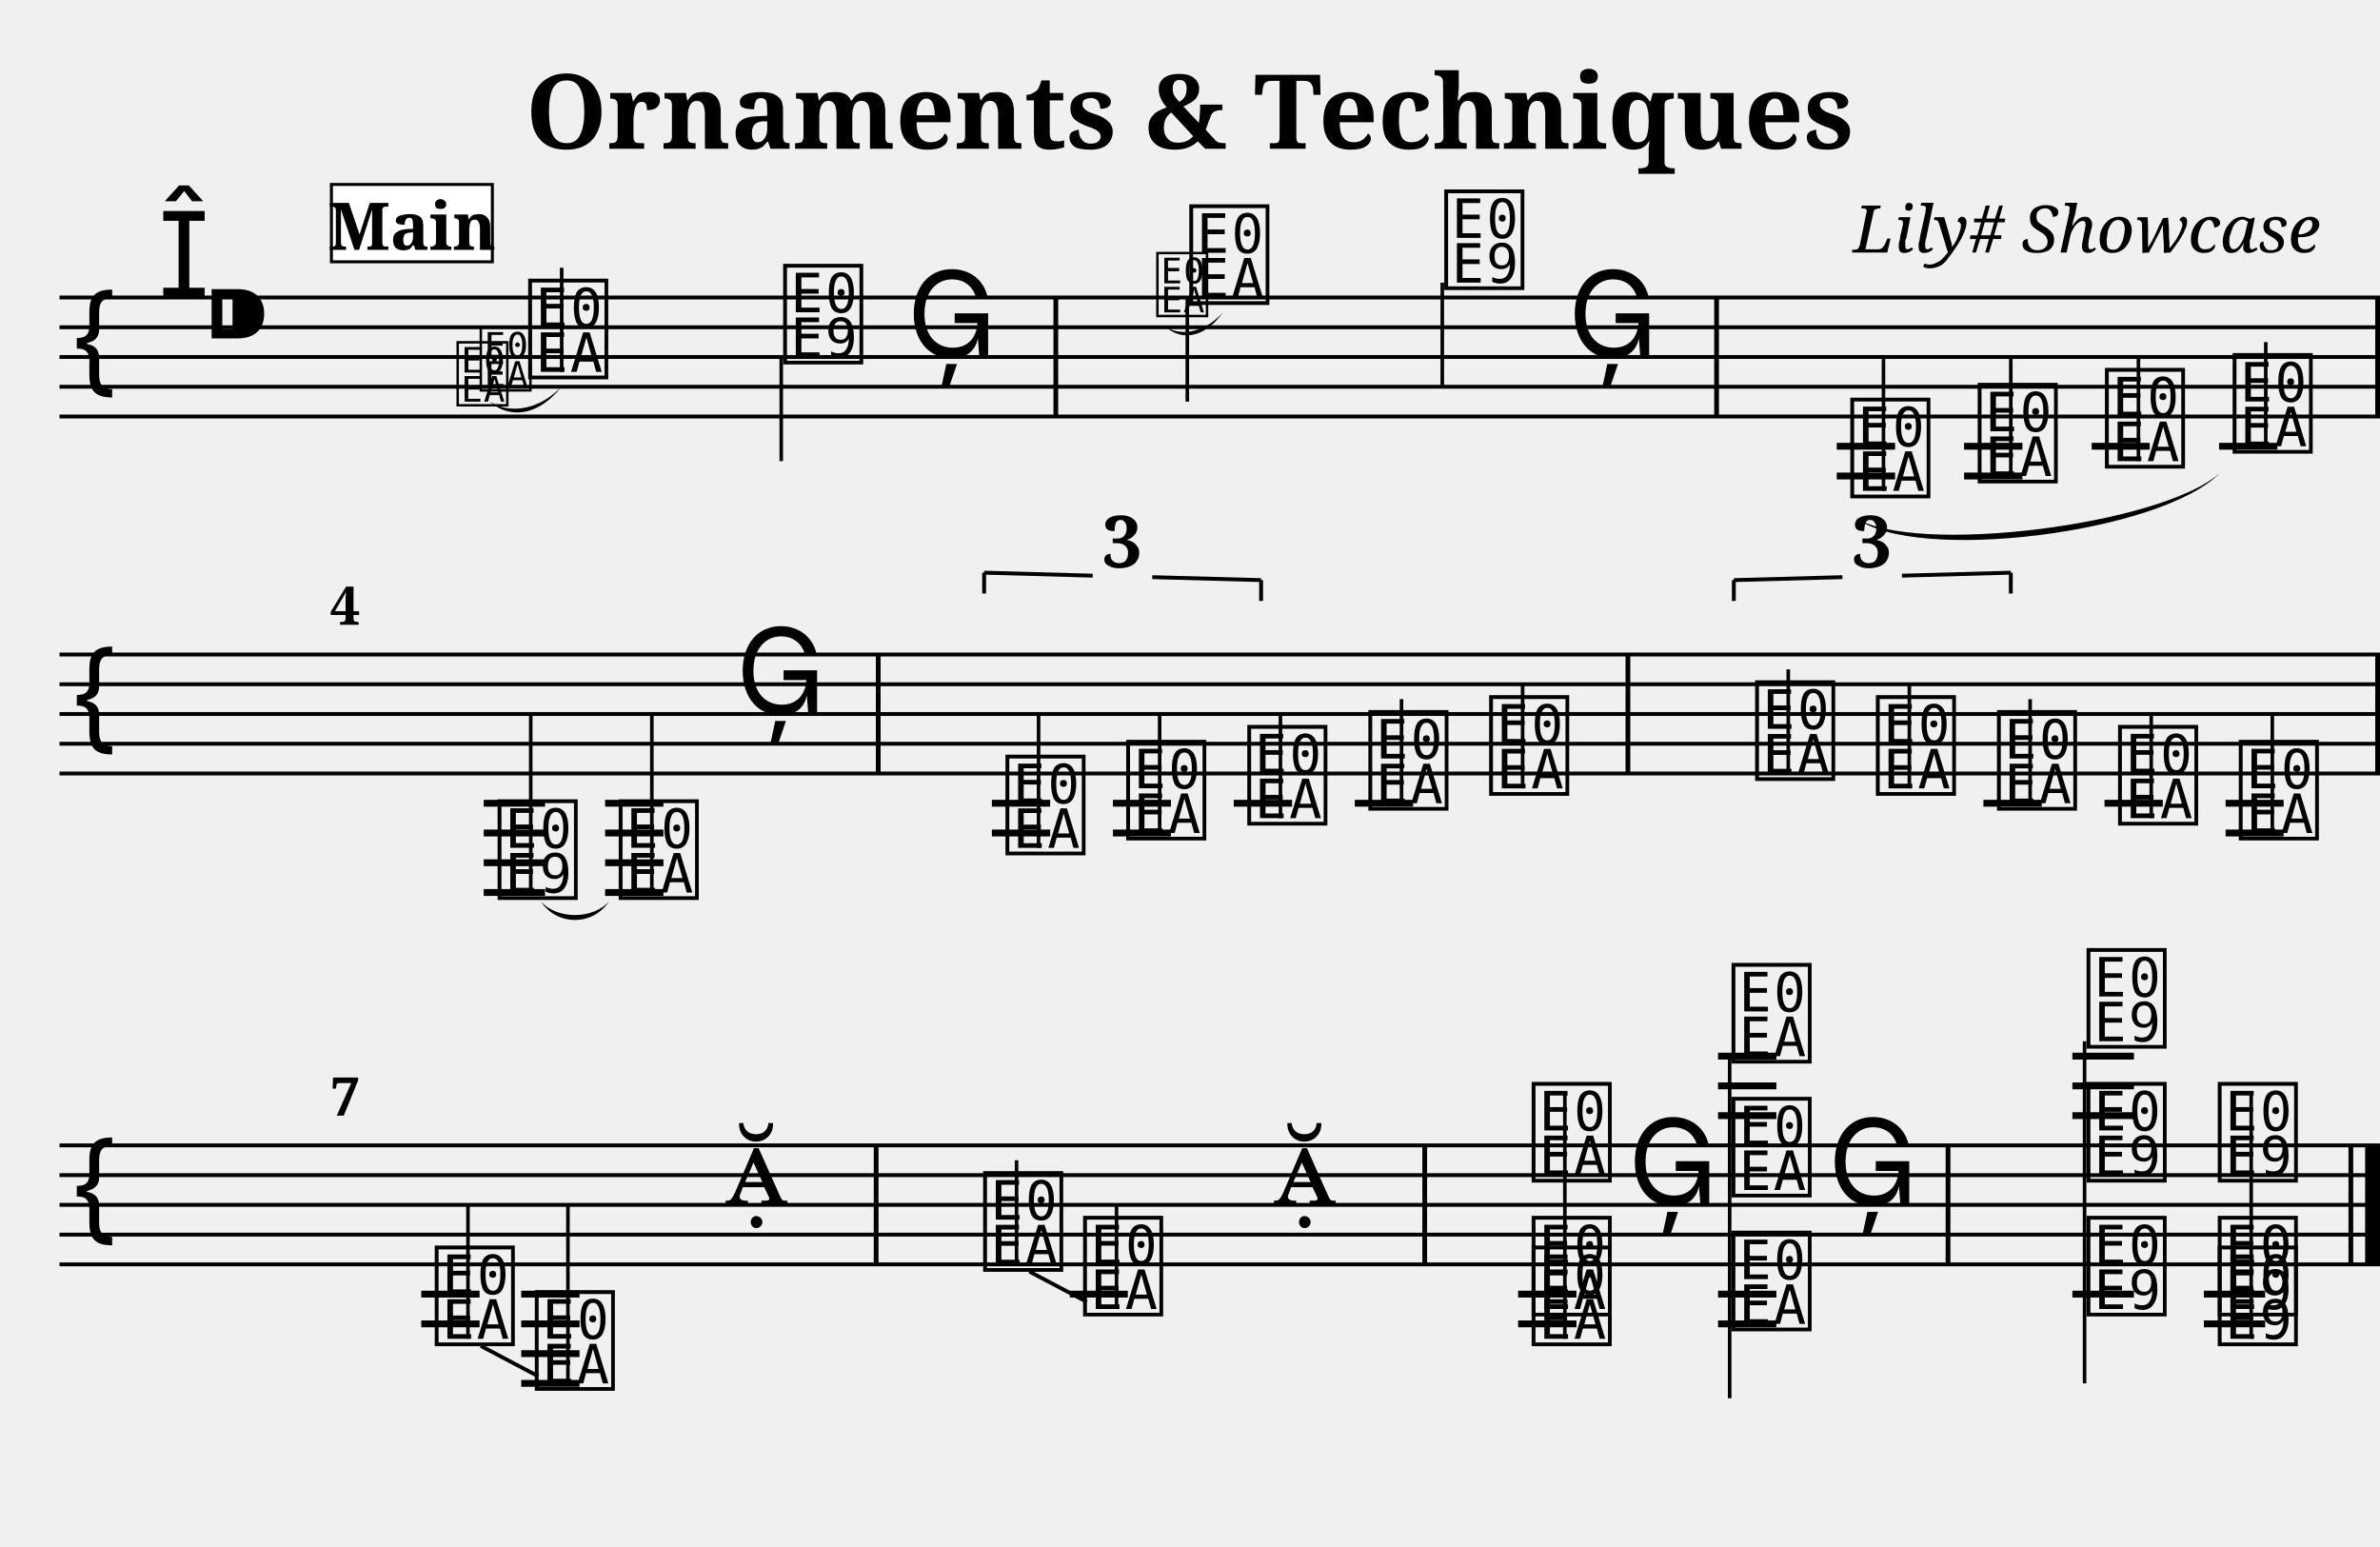
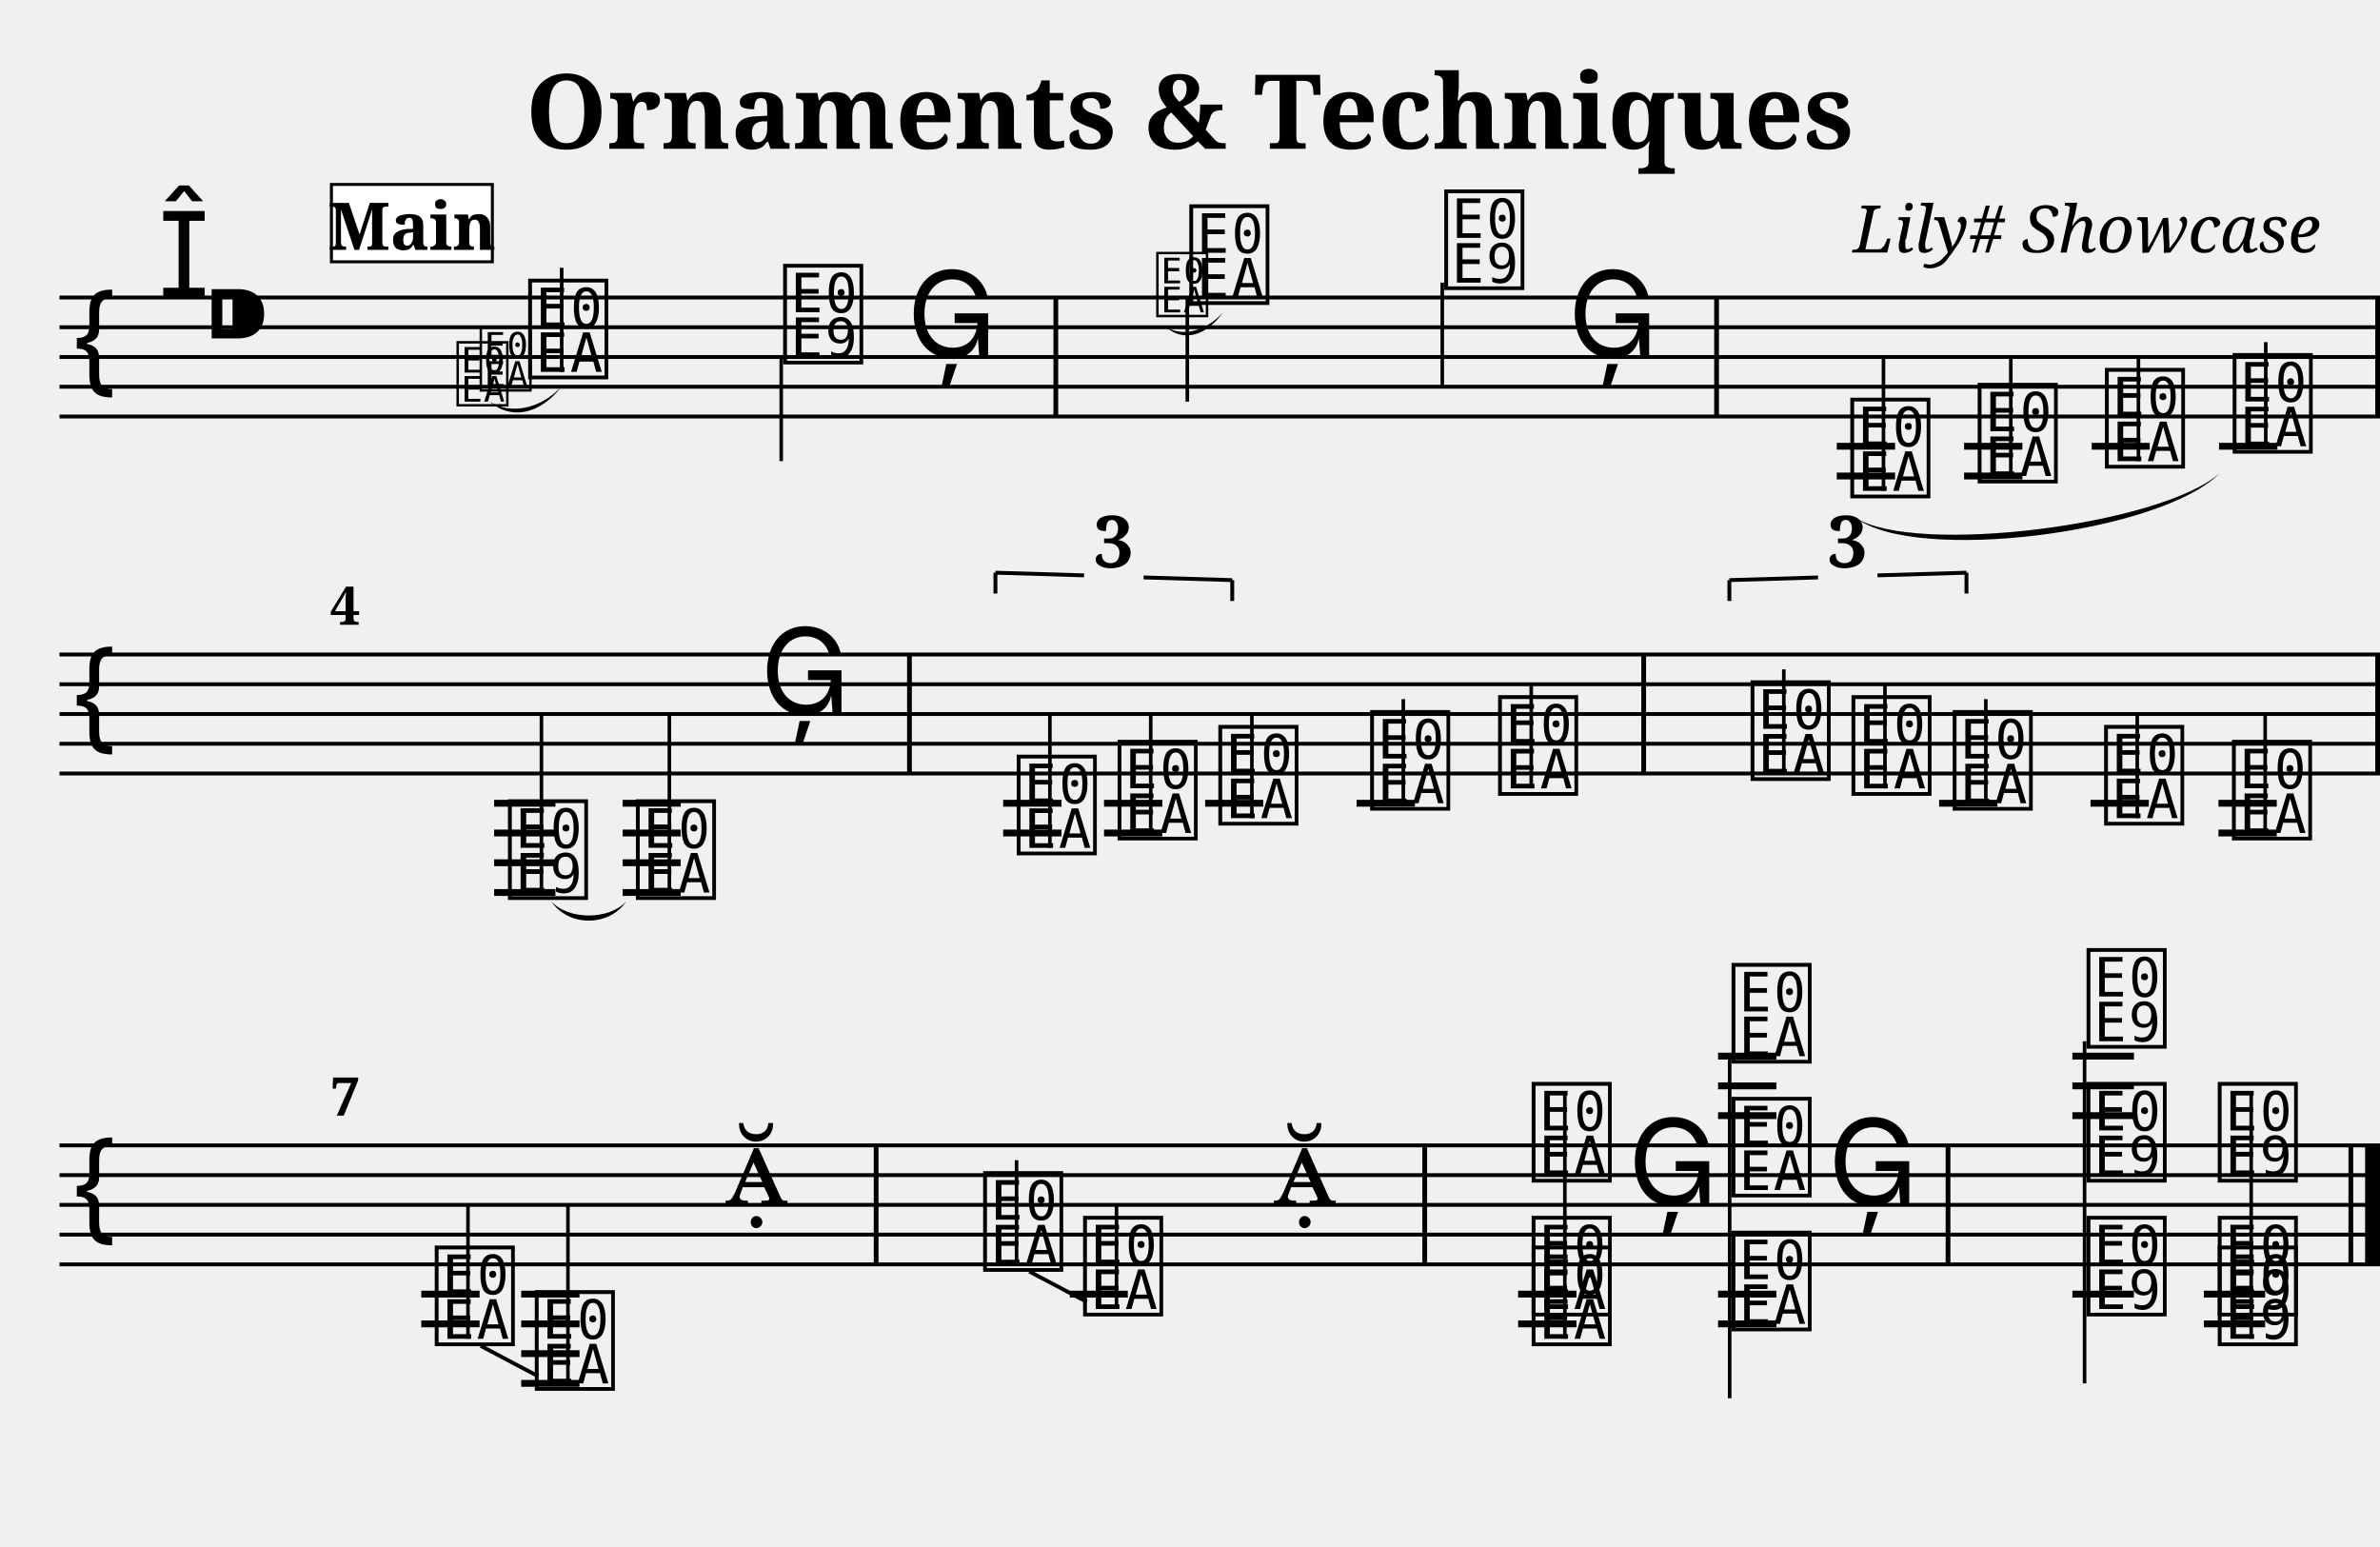
<svg xmlns="http://www.w3.org/2000/svg" width="800.0" height="520.0" viewBox="0 0 80.00 52.00">
  <style>
  @font-face { font-family: 'Emmentaler'; src: local('Emmentaler'); }
  .music { font-family: 'Emmentaler', serif; }
</style>
  <text x="40.00" y="5.00" font-size="3.49" font-family="serif" font-weight="bold" text-anchor="middle">Ornaments &amp; Techniques</text>
  <text x="78.00" y="8.49" font-size="2.20" font-family="serif" font-style="italic" text-anchor="end">Lily# Showcase</text>
  <g transform="translate(2.00,0.00) scale(1,1)">
    <line x1="0.00" y1="10.00" x2="78.00" y2="10.00" stroke="#000000" stroke-width="0.130" />
    <line x1="0.00" y1="11.00" x2="78.00" y2="11.00" stroke="#000000" stroke-width="0.130" />
    <line x1="0.00" y1="12.00" x2="78.00" y2="12.00" stroke="#000000" stroke-width="0.130" />
    <line x1="0.00" y1="13.00" x2="78.00" y2="13.00" stroke="#000000" stroke-width="0.130" />
    <line x1="0.00" y1="14.00" x2="78.00" y2="14.00" stroke="#000000" stroke-width="0.130" />
    <text class="music" x="0.30" y="13.00" font-size="4.00"></text>
    <text class="music" x="3.30" y="10.00" font-size="4.00"></text>
    <text class="music" x="4.80" y="12.00" font-size="4.00"></text>
    <text class="music" x="15.63" y="12.50" font-size="4.00" data-pos="286"></text>
    <line x1="16.88" y1="12.50" x2="16.88" y2="9.00" stroke="#000000" stroke-width="0.120" />
    <text class="music" x="24.20" y="12.00" font-size="4.00" data-pos="289"></text>
    <line x1="24.26" y1="12.00" x2="24.26" y2="15.50" stroke="#000000" stroke-width="0.120" />
    <text class="music" x="28.48" y="12.00" font-size="4.00" data-pos="292"></text>
    <text class="music" x="37.85" y="10.00" font-size="4.00" data-pos="320"></text>
    <line x1="37.91" y1="10.00" x2="37.91" y2="13.50" stroke="#000000" stroke-width="0.120" />
    <text class="music" x="46.42" y="9.50" font-size="4.00" data-pos="325"></text>
    <line x1="46.48" y1="9.50" x2="46.48" y2="13.00" stroke="#000000" stroke-width="0.120" />
    <text class="music" x="50.70" y="12.00" font-size="4.00" data-pos="328"></text>
    <text class="music" x="60.07" y="16.50" font-size="4.00" data-pos="353"></text>
    <line x1="61.31" y1="16.50" x2="61.31" y2="12.00" stroke="#000000" stroke-width="0.120" />
    <text class="music" x="64.35" y="16.00" font-size="4.00" data-pos="379"></text>
    <line x1="65.59" y1="16.00" x2="65.59" y2="12.00" stroke="#000000" stroke-width="0.120" />
    <text class="music" x="68.63" y="15.50" font-size="4.00" data-pos="381"></text>
    <line x1="69.88" y1="15.50" x2="69.88" y2="12.00" stroke="#000000" stroke-width="0.120" />
    <text class="music" x="72.92" y="15.00" font-size="4.00" data-pos="383"></text>
    <line x1="74.16" y1="15.00" x2="74.16" y2="11.50" stroke="#000000" stroke-width="0.120" />
    <line x1="59.74" y1="15.00" x2="61.70" y2="15.00" stroke="#000000" stroke-width="0.230" />
    <line x1="59.74" y1="16.00" x2="61.70" y2="16.00" stroke="#000000" stroke-width="0.230" />
    <line x1="64.02" y1="15.00" x2="65.98" y2="15.00" stroke="#000000" stroke-width="0.230" />
    <line x1="64.02" y1="16.00" x2="65.98" y2="16.00" stroke="#000000" stroke-width="0.230" />
    <line x1="68.31" y1="15.00" x2="70.26" y2="15.00" stroke="#000000" stroke-width="0.230" />
    <line x1="72.59" y1="15.00" x2="74.55" y2="15.00" stroke="#000000" stroke-width="0.230" />
    <rect x="33.41" y="10.00" width="0.16" height="4.00" fill="#000000" />
    <rect x="55.62" y="10.00" width="0.16" height="4.00" fill="#000000" />
    <rect x="77.84" y="10.00" width="0.16" height="4.00" fill="#000000" />
    <line x1="0.00" y1="22.00" x2="78.00" y2="22.00" stroke="#000000" stroke-width="0.130" />
    <line x1="0.00" y1="23.00" x2="78.00" y2="23.00" stroke="#000000" stroke-width="0.130" />
    <line x1="0.00" y1="24.00" x2="78.00" y2="24.00" stroke="#000000" stroke-width="0.130" />
    <line x1="0.00" y1="25.00" x2="78.00" y2="25.00" stroke="#000000" stroke-width="0.130" />
    <line x1="0.00" y1="26.00" x2="78.00" y2="26.00" stroke="#000000" stroke-width="0.130" />
    <text class="music" x="0.30" y="25.00" font-size="4.00"></text>
-     <text class="music" x="14.60" y="30.00" font-size="4.00" data-pos="388"></text>
-     <line x1="15.84" y1="30.00" x2="15.84" y2="24.00" stroke="#000000" stroke-width="0.120" />
-     <text class="music" x="18.67" y="30.00" font-size="4.00" data-pos="395"></text>
-     <line x1="19.91" y1="30.00" x2="19.91" y2="24.00" stroke="#000000" stroke-width="0.120" />
-     <text class="music" x="22.73" y="24.00" font-size="4.00" data-pos="398"></text>
-     <text class="music" x="31.67" y="28.50" font-size="4.00" data-pos="454"></text>
-     <line x1="32.91" y1="28.50" x2="32.91" y2="24.00" stroke="#000000" stroke-width="0.120" />
-     <text class="music" x="35.73" y="28.00" font-size="4.00" data-pos="457"></text>
-     <line x1="36.98" y1="28.00" x2="36.98" y2="24.00" stroke="#000000" stroke-width="0.120" />
-     <text class="music" x="39.80" y="27.50" font-size="4.00" data-pos="459"></text>
-     <line x1="41.04" y1="27.50" x2="41.04" y2="24.00" stroke="#000000" stroke-width="0.120" />
-     <text class="music" x="43.87" y="27.00" font-size="4.00" data-pos="463"></text>
-     <line x1="45.11" y1="27.00" x2="45.11" y2="23.50" stroke="#000000" stroke-width="0.120" />
-     <text class="music" x="47.93" y="26.50" font-size="4.00" data-pos="466"></text>
-     <line x1="49.18" y1="26.50" x2="49.18" y2="23.00" stroke="#000000" stroke-width="0.120" />
-     <text class="music" x="56.87" y="26.00" font-size="4.00" data-pos="485"></text>
-     <line x1="58.11" y1="26.00" x2="58.11" y2="22.50" stroke="#000000" stroke-width="0.120" />
-     <text class="music" x="60.93" y="26.50" font-size="4.00" data-pos="488"></text>
-     <line x1="62.18" y1="26.50" x2="62.18" y2="23.00" stroke="#000000" stroke-width="0.120" />
-     <text class="music" x="65.00" y="27.00" font-size="4.00" data-pos="490"></text>
-     <line x1="66.24" y1="27.00" x2="66.24" y2="23.50" stroke="#000000" stroke-width="0.120" />
-     <text class="music" x="69.07" y="27.50" font-size="4.00" data-pos="494"></text>
-     <line x1="70.31" y1="27.50" x2="70.31" y2="24.00" stroke="#000000" stroke-width="0.120" />
-     <text class="music" x="73.13" y="28.00" font-size="4.00" data-pos="497"></text>
-     <line x1="74.38" y1="28.00" x2="74.38" y2="24.00" stroke="#000000" stroke-width="0.120" />
-     <line x1="14.26" y1="27.00" x2="16.32" y2="27.00" stroke="#000000" stroke-width="0.230" />
-     <line x1="14.26" y1="28.00" x2="16.32" y2="28.00" stroke="#000000" stroke-width="0.230" />
-     <line x1="14.26" y1="29.00" x2="16.32" y2="29.00" stroke="#000000" stroke-width="0.230" />
-     <line x1="14.26" y1="30.00" x2="16.32" y2="30.00" stroke="#000000" stroke-width="0.230" />
-     <line x1="18.34" y1="27.00" x2="20.30" y2="27.00" stroke="#000000" stroke-width="0.230" />
-     <line x1="18.34" y1="28.00" x2="20.30" y2="28.00" stroke="#000000" stroke-width="0.230" />
-     <line x1="18.34" y1="29.00" x2="20.30" y2="29.00" stroke="#000000" stroke-width="0.230" />
-     <line x1="18.34" y1="30.00" x2="20.30" y2="30.00" stroke="#000000" stroke-width="0.230" />
-     <line x1="31.34" y1="27.00" x2="33.30" y2="27.00" stroke="#000000" stroke-width="0.230" />
-     <line x1="31.34" y1="28.00" x2="33.30" y2="28.00" stroke="#000000" stroke-width="0.230" />
-     <line x1="35.41" y1="27.00" x2="37.36" y2="27.00" stroke="#000000" stroke-width="0.230" />
-     <line x1="35.41" y1="28.00" x2="37.36" y2="28.00" stroke="#000000" stroke-width="0.230" />
-     <line x1="39.47" y1="27.00" x2="41.43" y2="27.00" stroke="#000000" stroke-width="0.230" />
-     <line x1="43.54" y1="27.00" x2="45.50" y2="27.00" stroke="#000000" stroke-width="0.230" />
-     <line x1="64.67" y1="27.00" x2="66.63" y2="27.00" stroke="#000000" stroke-width="0.230" />
-     <line x1="68.74" y1="27.00" x2="70.70" y2="27.00" stroke="#000000" stroke-width="0.230" />
-     <line x1="72.81" y1="27.00" x2="74.76" y2="27.00" stroke="#000000" stroke-width="0.230" />
-     <line x1="72.81" y1="28.00" x2="74.76" y2="28.00" stroke="#000000" stroke-width="0.230" />
-     <rect x="27.44" y="22.00" width="0.16" height="4.00" fill="#000000" />
-     <rect x="52.64" y="22.00" width="0.16" height="4.00" fill="#000000" />
+     <text class="music" x="14.95" y="30.00" font-size="4.00" data-pos="388"></text>
+     <line x1="16.20" y1="30.00" x2="16.20" y2="24.00" stroke="#000000" stroke-width="0.120" />
+     <text class="music" x="19.25" y="30.00" font-size="4.00" data-pos="395"></text>
+     <line x1="20.50" y1="30.00" x2="20.50" y2="24.00" stroke="#000000" stroke-width="0.120" />
+     <text class="music" x="23.55" y="24.00" font-size="4.00" data-pos="398"></text>
+     <text class="music" x="32.05" y="28.50" font-size="4.00" data-pos="454"></text>
+     <line x1="33.29" y1="28.50" x2="33.29" y2="24.00" stroke="#000000" stroke-width="0.120" />
+     <text class="music" x="35.44" y="28.00" font-size="4.00" data-pos="457"></text>
+     <line x1="36.68" y1="28.00" x2="36.68" y2="24.00" stroke="#000000" stroke-width="0.120" />
+     <text class="music" x="38.83" y="27.50" font-size="4.00" data-pos="459"></text>
+     <line x1="40.08" y1="27.50" x2="40.08" y2="24.00" stroke="#000000" stroke-width="0.120" />
+     <text class="music" x="43.93" y="27.00" font-size="4.00" data-pos="463"></text>
+     <line x1="45.17" y1="27.00" x2="45.17" y2="23.50" stroke="#000000" stroke-width="0.120" />
+     <text class="music" x="48.23" y="26.50" font-size="4.00" data-pos="466"></text>
+     <line x1="49.47" y1="26.50" x2="49.47" y2="23.00" stroke="#000000" stroke-width="0.120" />
+     <text class="music" x="56.72" y="26.00" font-size="4.00" data-pos="485"></text>
+     <line x1="57.96" y1="26.00" x2="57.96" y2="22.50" stroke="#000000" stroke-width="0.120" />
+     <text class="music" x="60.11" y="26.50" font-size="4.00" data-pos="488"></text>
+     <line x1="61.36" y1="26.50" x2="61.36" y2="23.00" stroke="#000000" stroke-width="0.120" />
+     <text class="music" x="63.51" y="27.00" font-size="4.00" data-pos="490"></text>
+     <line x1="64.75" y1="27.00" x2="64.75" y2="23.50" stroke="#000000" stroke-width="0.120" />
+     <text class="music" x="68.60" y="27.50" font-size="4.00" data-pos="494"></text>
+     <line x1="69.84" y1="27.50" x2="69.84" y2="24.00" stroke="#000000" stroke-width="0.120" />
+     <text class="music" x="72.90" y="28.00" font-size="4.00" data-pos="497"></text>
+     <line x1="74.14" y1="28.00" x2="74.14" y2="24.00" stroke="#000000" stroke-width="0.120" />
+     <line x1="14.61" y1="27.00" x2="16.67" y2="27.00" stroke="#000000" stroke-width="0.230" />
+     <line x1="14.61" y1="28.00" x2="16.67" y2="28.00" stroke="#000000" stroke-width="0.230" />
+     <line x1="14.61" y1="29.00" x2="16.67" y2="29.00" stroke="#000000" stroke-width="0.230" />
+     <line x1="14.61" y1="30.00" x2="16.67" y2="30.00" stroke="#000000" stroke-width="0.230" />
+     <line x1="18.93" y1="27.00" x2="20.88" y2="27.00" stroke="#000000" stroke-width="0.230" />
+     <line x1="18.93" y1="28.00" x2="20.88" y2="28.00" stroke="#000000" stroke-width="0.230" />
+     <line x1="18.93" y1="29.00" x2="20.88" y2="29.00" stroke="#000000" stroke-width="0.230" />
+     <line x1="18.93" y1="30.00" x2="20.88" y2="30.00" stroke="#000000" stroke-width="0.230" />
+     <line x1="31.72" y1="27.00" x2="33.68" y2="27.00" stroke="#000000" stroke-width="0.230" />
+     <line x1="31.72" y1="28.00" x2="33.68" y2="28.00" stroke="#000000" stroke-width="0.230" />
+     <line x1="35.11" y1="27.00" x2="37.07" y2="27.00" stroke="#000000" stroke-width="0.230" />
+     <line x1="35.11" y1="28.00" x2="37.07" y2="28.00" stroke="#000000" stroke-width="0.230" />
+     <line x1="38.51" y1="27.00" x2="40.46" y2="27.00" stroke="#000000" stroke-width="0.230" />
+     <line x1="43.60" y1="27.00" x2="45.56" y2="27.00" stroke="#000000" stroke-width="0.230" />
+     <line x1="63.18" y1="27.00" x2="65.14" y2="27.00" stroke="#000000" stroke-width="0.230" />
+     <line x1="68.27" y1="27.00" x2="70.23" y2="27.00" stroke="#000000" stroke-width="0.230" />
+     <line x1="72.57" y1="27.00" x2="74.53" y2="27.00" stroke="#000000" stroke-width="0.230" />
+     <line x1="72.57" y1="28.00" x2="74.53" y2="28.00" stroke="#000000" stroke-width="0.230" />
+     <rect x="28.49" y="22.00" width="0.16" height="4.00" fill="#000000" />
+     <rect x="53.17" y="22.00" width="0.16" height="4.00" fill="#000000" />
    <rect x="77.84" y="22.00" width="0.16" height="4.00" fill="#000000" />
    <line x1="0.00" y1="38.50" x2="78.00" y2="38.50" stroke="#000000" stroke-width="0.130" />
    <line x1="0.00" y1="39.50" x2="78.00" y2="39.50" stroke="#000000" stroke-width="0.130" />
    <line x1="0.00" y1="40.50" x2="78.00" y2="40.50" stroke="#000000" stroke-width="0.130" />
    <line x1="0.00" y1="41.50" x2="78.00" y2="41.50" stroke="#000000" stroke-width="0.130" />
    <line x1="0.00" y1="42.50" x2="78.00" y2="42.50" stroke="#000000" stroke-width="0.130" />
    <text class="music" x="0.30" y="41.50" font-size="4.00"></text>
    <text class="music" x="12.49" y="45.00" font-size="4.00" data-pos="523"></text>
    <line x1="13.73" y1="45.00" x2="13.73" y2="40.50" stroke="#000000" stroke-width="0.120" />
    <text class="music" x="15.85" y="46.50" font-size="4.00" data-pos="549"></text>
    <line x1="17.09" y1="46.50" x2="17.09" y2="40.50" stroke="#000000" stroke-width="0.120" />
    <text class="music" x="22.36" y="40.50" font-size="4.00" data-pos="551"></text>
    <text class="music" x="30.92" y="42.50" font-size="4.00" data-pos="556"></text>
    <line x1="32.17" y1="42.50" x2="32.17" y2="39.00" stroke="#000000" stroke-width="0.120" />
    <text class="music" x="34.28" y="44.00" font-size="4.00" data-pos="568"></text>
    <line x1="35.53" y1="44.00" x2="35.53" y2="40.50" stroke="#000000" stroke-width="0.120" />
    <text class="music" x="40.79" y="40.50" font-size="4.00" data-pos="570"></text>
    <text class="music" x="49.36" y="45.00" font-size="4.00" data-pos="600"></text>
    <text class="music" x="49.36" y="44.00" font-size="4.00" data-pos="600"></text>
    <text class="music" x="49.36" y="39.50" font-size="4.00" data-pos="600"></text>
    <line x1="50.60" y1="45.00" x2="50.60" y2="36.75" stroke="#000000" stroke-width="0.120" />
    <text class="music" x="52.72" y="40.50" font-size="4.00" data-pos="645"></text>
    <text class="music" x="56.08" y="44.50" font-size="4.00" data-pos="647"></text>
    <text class="music" x="56.08" y="40.00" font-size="4.00" data-pos="647"></text>
    <text class="music" x="56.08" y="35.50" font-size="4.00" data-pos="647"></text>
    <line x1="56.14" y1="35.50" x2="56.14" y2="47.00" stroke="#000000" stroke-width="0.120" />
    <text class="music" x="59.44" y="40.50" font-size="4.00" data-pos="666"></text>
    <text class="music" x="68.01" y="44.00" font-size="4.00" data-pos="670"></text>
    <text class="music" x="68.01" y="39.50" font-size="4.00" data-pos="670"></text>
    <text class="music" x="68.01" y="35.00" font-size="4.00" data-pos="670"></text>
    <line x1="68.07" y1="35.00" x2="68.07" y2="46.50" stroke="#000000" stroke-width="0.120" />
    <text class="music" x="72.42" y="45.00" font-size="4.00" data-pos="694"></text>
    <text class="music" x="72.42" y="44.00" font-size="4.00" data-pos="694"></text>
    <text class="music" x="72.42" y="39.50" font-size="4.00" data-pos="694"></text>
    <line x1="73.67" y1="45.00" x2="73.67" y2="36.75" stroke="#000000" stroke-width="0.120" />
    <line x1="12.16" y1="43.50" x2="14.12" y2="43.50" stroke="#000000" stroke-width="0.230" />
    <line x1="12.16" y1="44.50" x2="14.12" y2="44.50" stroke="#000000" stroke-width="0.230" />
    <line x1="15.52" y1="43.50" x2="17.48" y2="43.50" stroke="#000000" stroke-width="0.230" />
    <line x1="15.52" y1="44.50" x2="17.48" y2="44.50" stroke="#000000" stroke-width="0.230" />
    <line x1="15.52" y1="45.50" x2="17.48" y2="45.50" stroke="#000000" stroke-width="0.230" />
    <line x1="15.52" y1="46.50" x2="17.48" y2="46.50" stroke="#000000" stroke-width="0.230" />
    <line x1="33.96" y1="43.50" x2="35.91" y2="43.50" stroke="#000000" stroke-width="0.230" />
    <line x1="49.03" y1="43.50" x2="50.99" y2="43.50" stroke="#000000" stroke-width="0.230" />
    <line x1="49.03" y1="44.50" x2="50.99" y2="44.50" stroke="#000000" stroke-width="0.230" />
    <line x1="55.75" y1="37.50" x2="57.71" y2="37.50" stroke="#000000" stroke-width="0.230" />
    <line x1="55.75" y1="36.50" x2="57.71" y2="36.50" stroke="#000000" stroke-width="0.230" />
    <line x1="55.75" y1="35.50" x2="57.71" y2="35.50" stroke="#000000" stroke-width="0.230" />
    <line x1="55.75" y1="43.50" x2="57.71" y2="43.50" stroke="#000000" stroke-width="0.230" />
    <line x1="55.75" y1="44.50" x2="57.71" y2="44.50" stroke="#000000" stroke-width="0.230" />
    <line x1="67.66" y1="37.50" x2="69.73" y2="37.50" stroke="#000000" stroke-width="0.230" />
    <line x1="67.66" y1="36.50" x2="69.73" y2="36.50" stroke="#000000" stroke-width="0.230" />
    <line x1="67.66" y1="35.50" x2="69.73" y2="35.50" stroke="#000000" stroke-width="0.230" />
    <line x1="67.66" y1="43.50" x2="69.73" y2="43.50" stroke="#000000" stroke-width="0.230" />
    <line x1="72.08" y1="43.50" x2="74.14" y2="43.50" stroke="#000000" stroke-width="0.230" />
    <line x1="72.08" y1="44.50" x2="74.14" y2="44.50" stroke="#000000" stroke-width="0.230" />
    <rect x="27.37" y="38.50" width="0.16" height="4.00" fill="#000000" />
    <rect x="45.81" y="38.50" width="0.16" height="4.00" fill="#000000" />
    <rect x="63.40" y="38.50" width="0.16" height="4.00" fill="#000000" />
    <rect x="76.94" y="38.50" width="0.16" height="4.00" fill="#000000" />
    <rect x="77.50" y="38.50" width="0.50" height="4.00" fill="#000000" />
-     <path d="M 16.18,30.30 C 16.72,30.91 17.93,30.91 18.47,30.30 C 17.93,31.13 16.72,31.13 16.18,30.30 Z" fill="#000000" />
+     <path d="M 16.53,30.30 C 17.11,30.93 18.47,30.93 19.05,30.30 C 18.47,31.16 17.11,31.16 16.53,30.30 Z" fill="#000000" />
    <path d="M 60.37,17.40 C 62.35,18.68 70.63,17.66 72.62,15.90 C 70.63,17.93 62.35,18.95 60.37,17.40 Z" fill="#000000" />
-     <line x1="31.08" y1="19.25" x2="31.08" y2="19.95" stroke="#000000" stroke-width="0.130" data-pos="425" />
-     <line x1="31.08" y1="19.25" x2="34.73" y2="19.35" stroke="#000000" stroke-width="0.130" data-pos="425" />
-     <line x1="36.73" y1="19.40" x2="40.39" y2="19.50" stroke="#000000" stroke-width="0.130" data-pos="425" />
-     <line x1="40.39" y1="19.50" x2="40.39" y2="20.20" stroke="#000000" stroke-width="0.130" data-pos="425" />
-     <text x="35.73" y="19.07" font-size="2.40" font-family="serif" font-weight="bold" text-anchor="middle" fill="#000000" data-pos="425">3</text>
-     <line x1="56.28" y1="19.50" x2="56.28" y2="20.20" stroke="#000000" stroke-width="0.130" data-pos="470" />
-     <line x1="56.28" y1="19.50" x2="59.93" y2="19.40" stroke="#000000" stroke-width="0.130" data-pos="470" />
-     <line x1="61.93" y1="19.35" x2="65.59" y2="19.25" stroke="#000000" stroke-width="0.130" data-pos="470" />
-     <line x1="65.59" y1="19.25" x2="65.59" y2="19.95" stroke="#000000" stroke-width="0.130" data-pos="470" />
-     <text x="60.93" y="19.07" font-size="2.40" font-family="serif" font-weight="bold" text-anchor="middle" fill="#000000" data-pos="470">3</text>
+     <line x1="31.46" y1="19.25" x2="31.46" y2="19.95" stroke="#000000" stroke-width="0.130" data-pos="425" />
+     <line x1="31.46" y1="19.25" x2="34.44" y2="19.34" stroke="#000000" stroke-width="0.130" data-pos="425" />
+     <line x1="36.44" y1="19.41" x2="39.42" y2="19.50" stroke="#000000" stroke-width="0.130" data-pos="425" />
+     <line x1="39.42" y1="19.50" x2="39.42" y2="20.20" stroke="#000000" stroke-width="0.130" data-pos="425" />
+     <text x="35.44" y="19.07" font-size="2.40" font-family="serif" font-weight="bold" text-anchor="middle" fill="#000000" data-pos="425">3</text>
+     <line x1="56.13" y1="19.50" x2="56.13" y2="20.20" stroke="#000000" stroke-width="0.130" data-pos="470" />
+     <line x1="56.13" y1="19.50" x2="59.11" y2="19.41" stroke="#000000" stroke-width="0.130" data-pos="470" />
+     <line x1="61.11" y1="19.34" x2="64.10" y2="19.25" stroke="#000000" stroke-width="0.130" data-pos="470" />
+     <line x1="64.10" y1="19.25" x2="64.10" y2="19.95" stroke="#000000" stroke-width="0.130" data-pos="470" />
+     <text x="60.11" y="19.07" font-size="2.40" font-family="serif" font-weight="bold" text-anchor="middle" fill="#000000" data-pos="470">3</text>
    <line x1="14.16" y1="45.24" x2="16.09" y2="46.26" stroke="#000000" stroke-width="0.130" data-pos="523" />
    <line x1="32.60" y1="42.74" x2="34.53" y2="43.76" stroke="#000000" stroke-width="0.130" data-pos="556" />
    <text class="music" x="13.26" y="13.50" font-size="2.60" data-pos="227"></text>
    <text class="music" x="14.04" y="13.00" font-size="2.60" data-pos="227"></text>
    <path d="M 14.46,13.50 C 15.18,13.95 16.15,13.75 16.87,13.00 C 16.15,13.93 15.18,14.13 14.46,13.50 Z" fill="#000000" data-pos="227" />
    <text class="music" x="36.78" y="10.50" font-size="2.60" data-pos="297"></text>
    <path d="M 37.20,11.00 C 37.78,11.33 38.54,11.13 39.11,10.50 C 38.54,11.30 37.78,11.50 37.20,11.00 Z" fill="#000000" data-pos="297" />
    <text x="9.10" y="21.00" font-size="1.80" font-family="serif" font-weight="bold" fill="#000000">4</text>
    <text x="9.10" y="37.50" font-size="1.80" font-family="serif" font-weight="bold" fill="#000000">7</text>
    <rect x="9.14" y="6.20" width="5.41" height="2.60" fill="#FFFFFF" stroke="#000000" stroke-width="0.100" data-pos="0" />
    <text x="11.85" y="8.40" font-size="2.20" font-family="serif" font-weight="bold" text-anchor="middle" fill="#000000" data-pos="0">Main</text>
  </g>
</svg>
